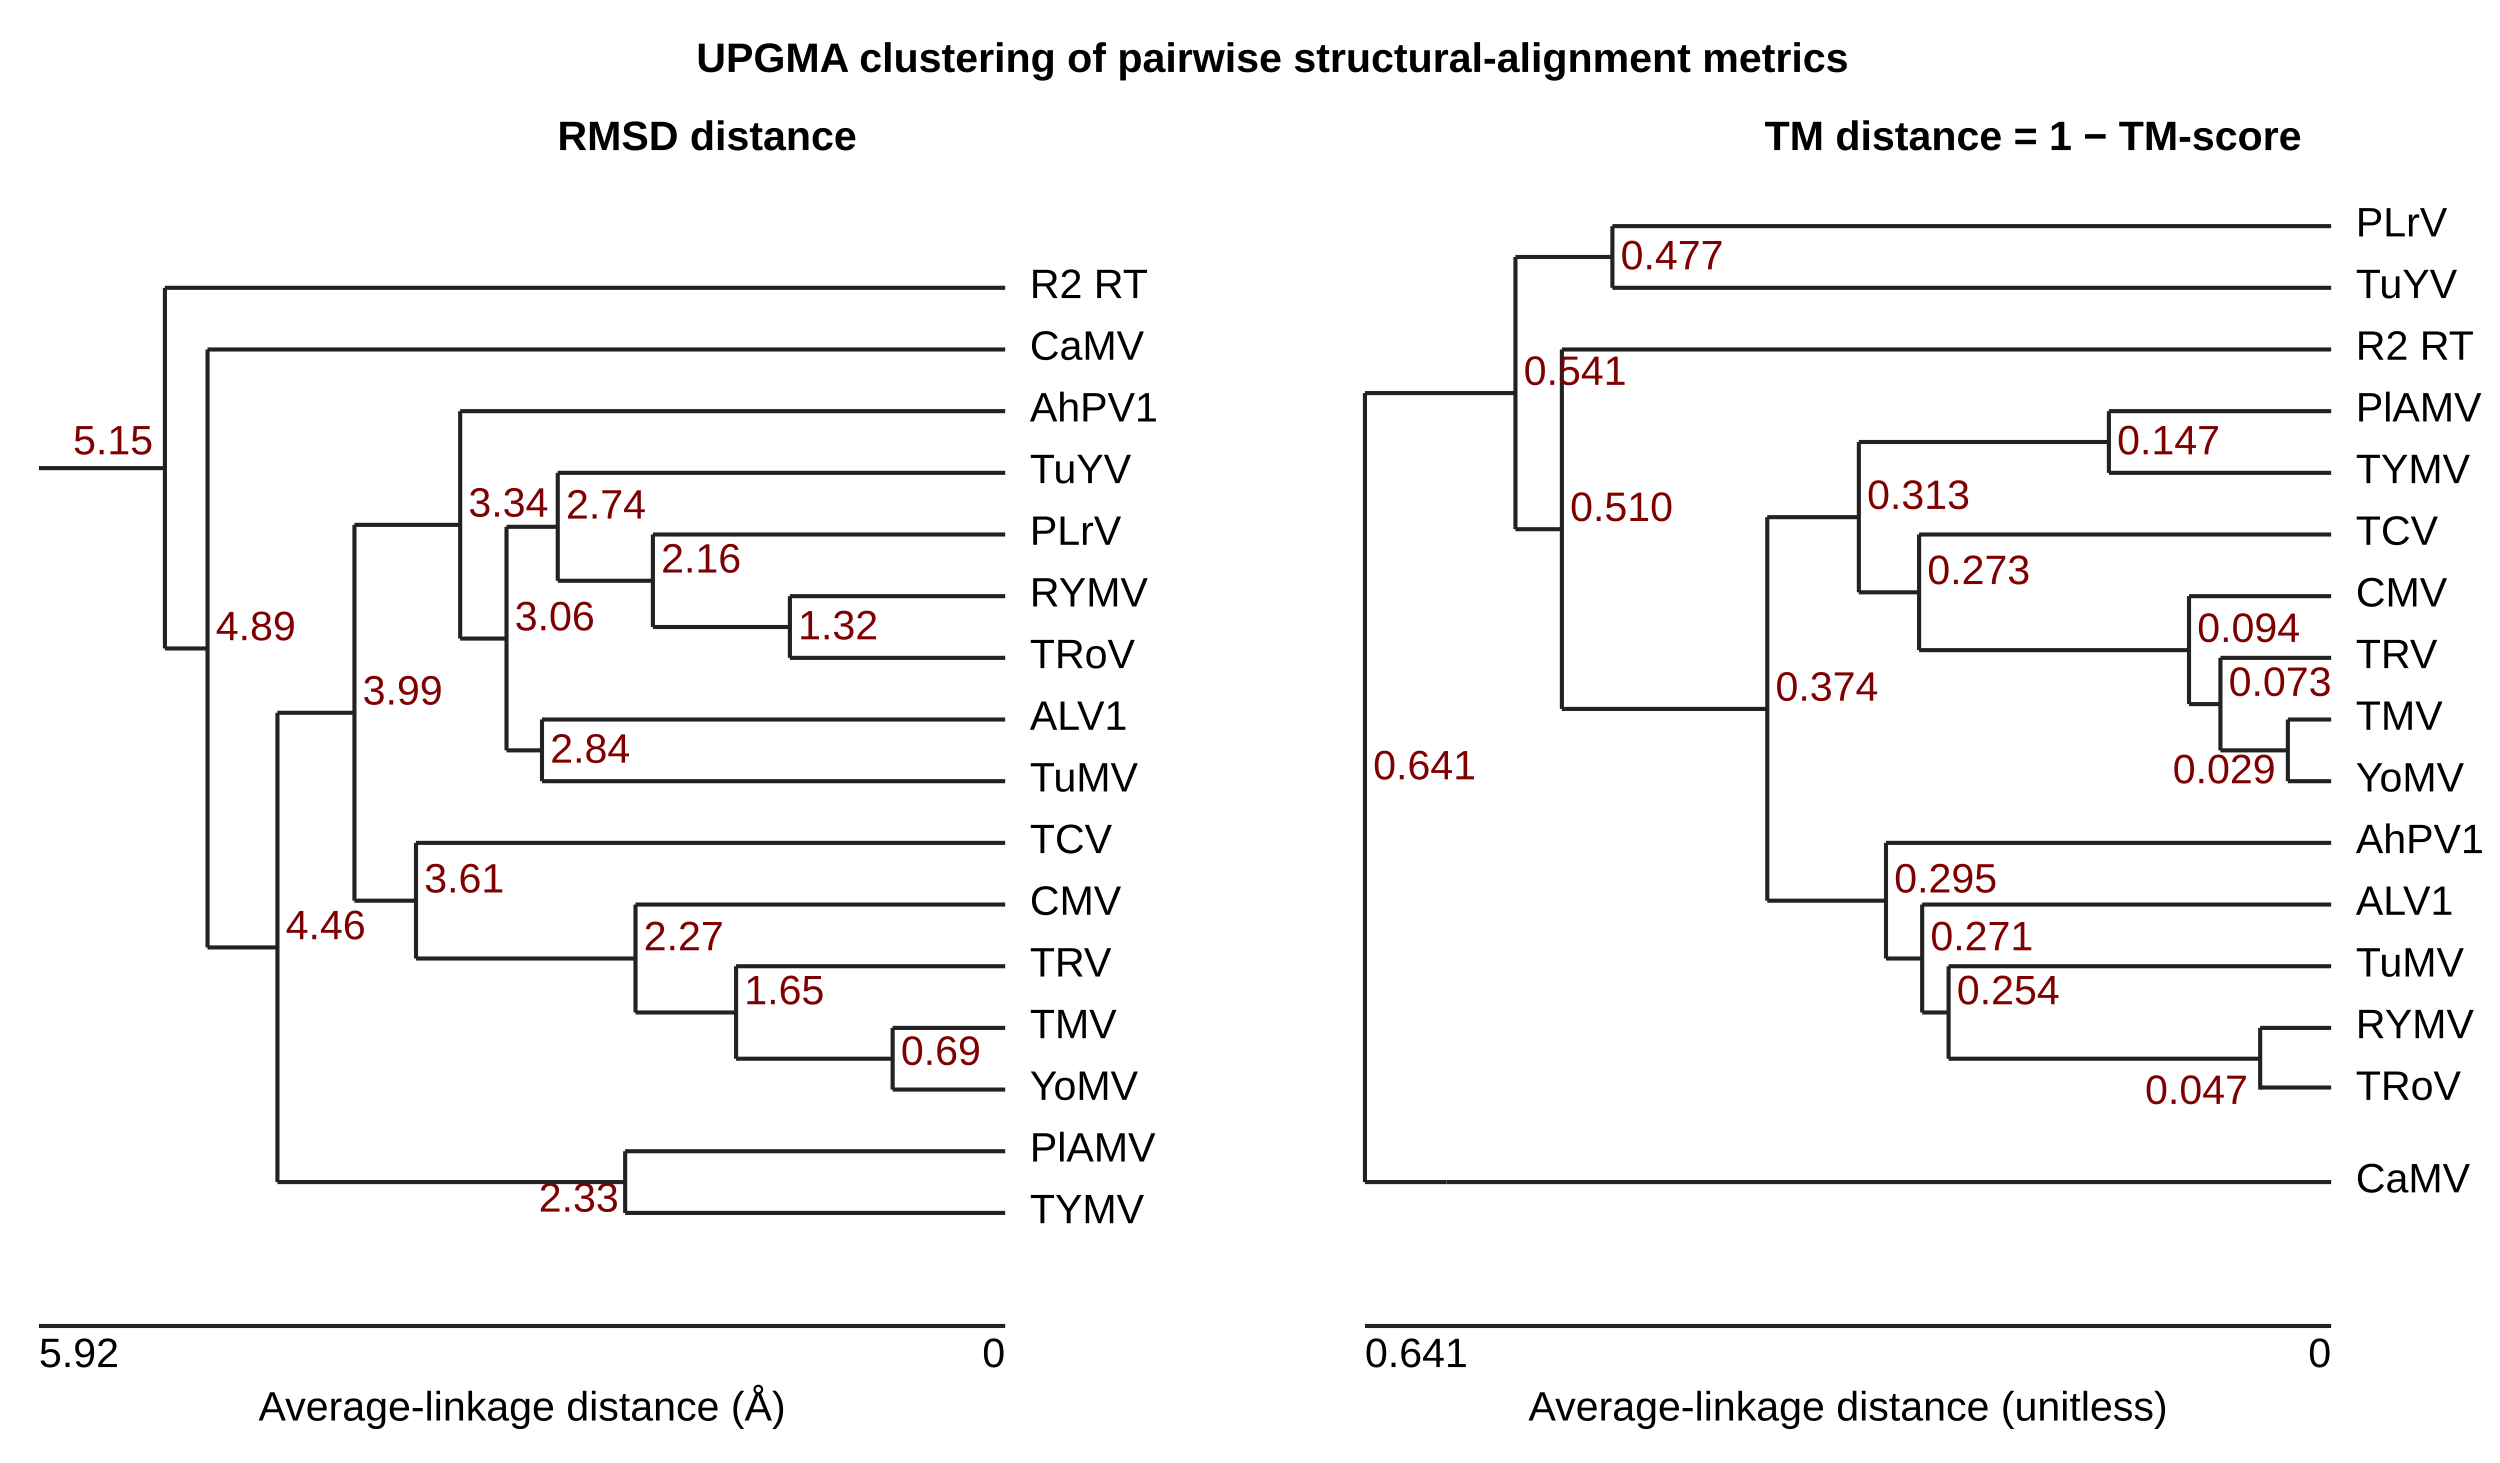
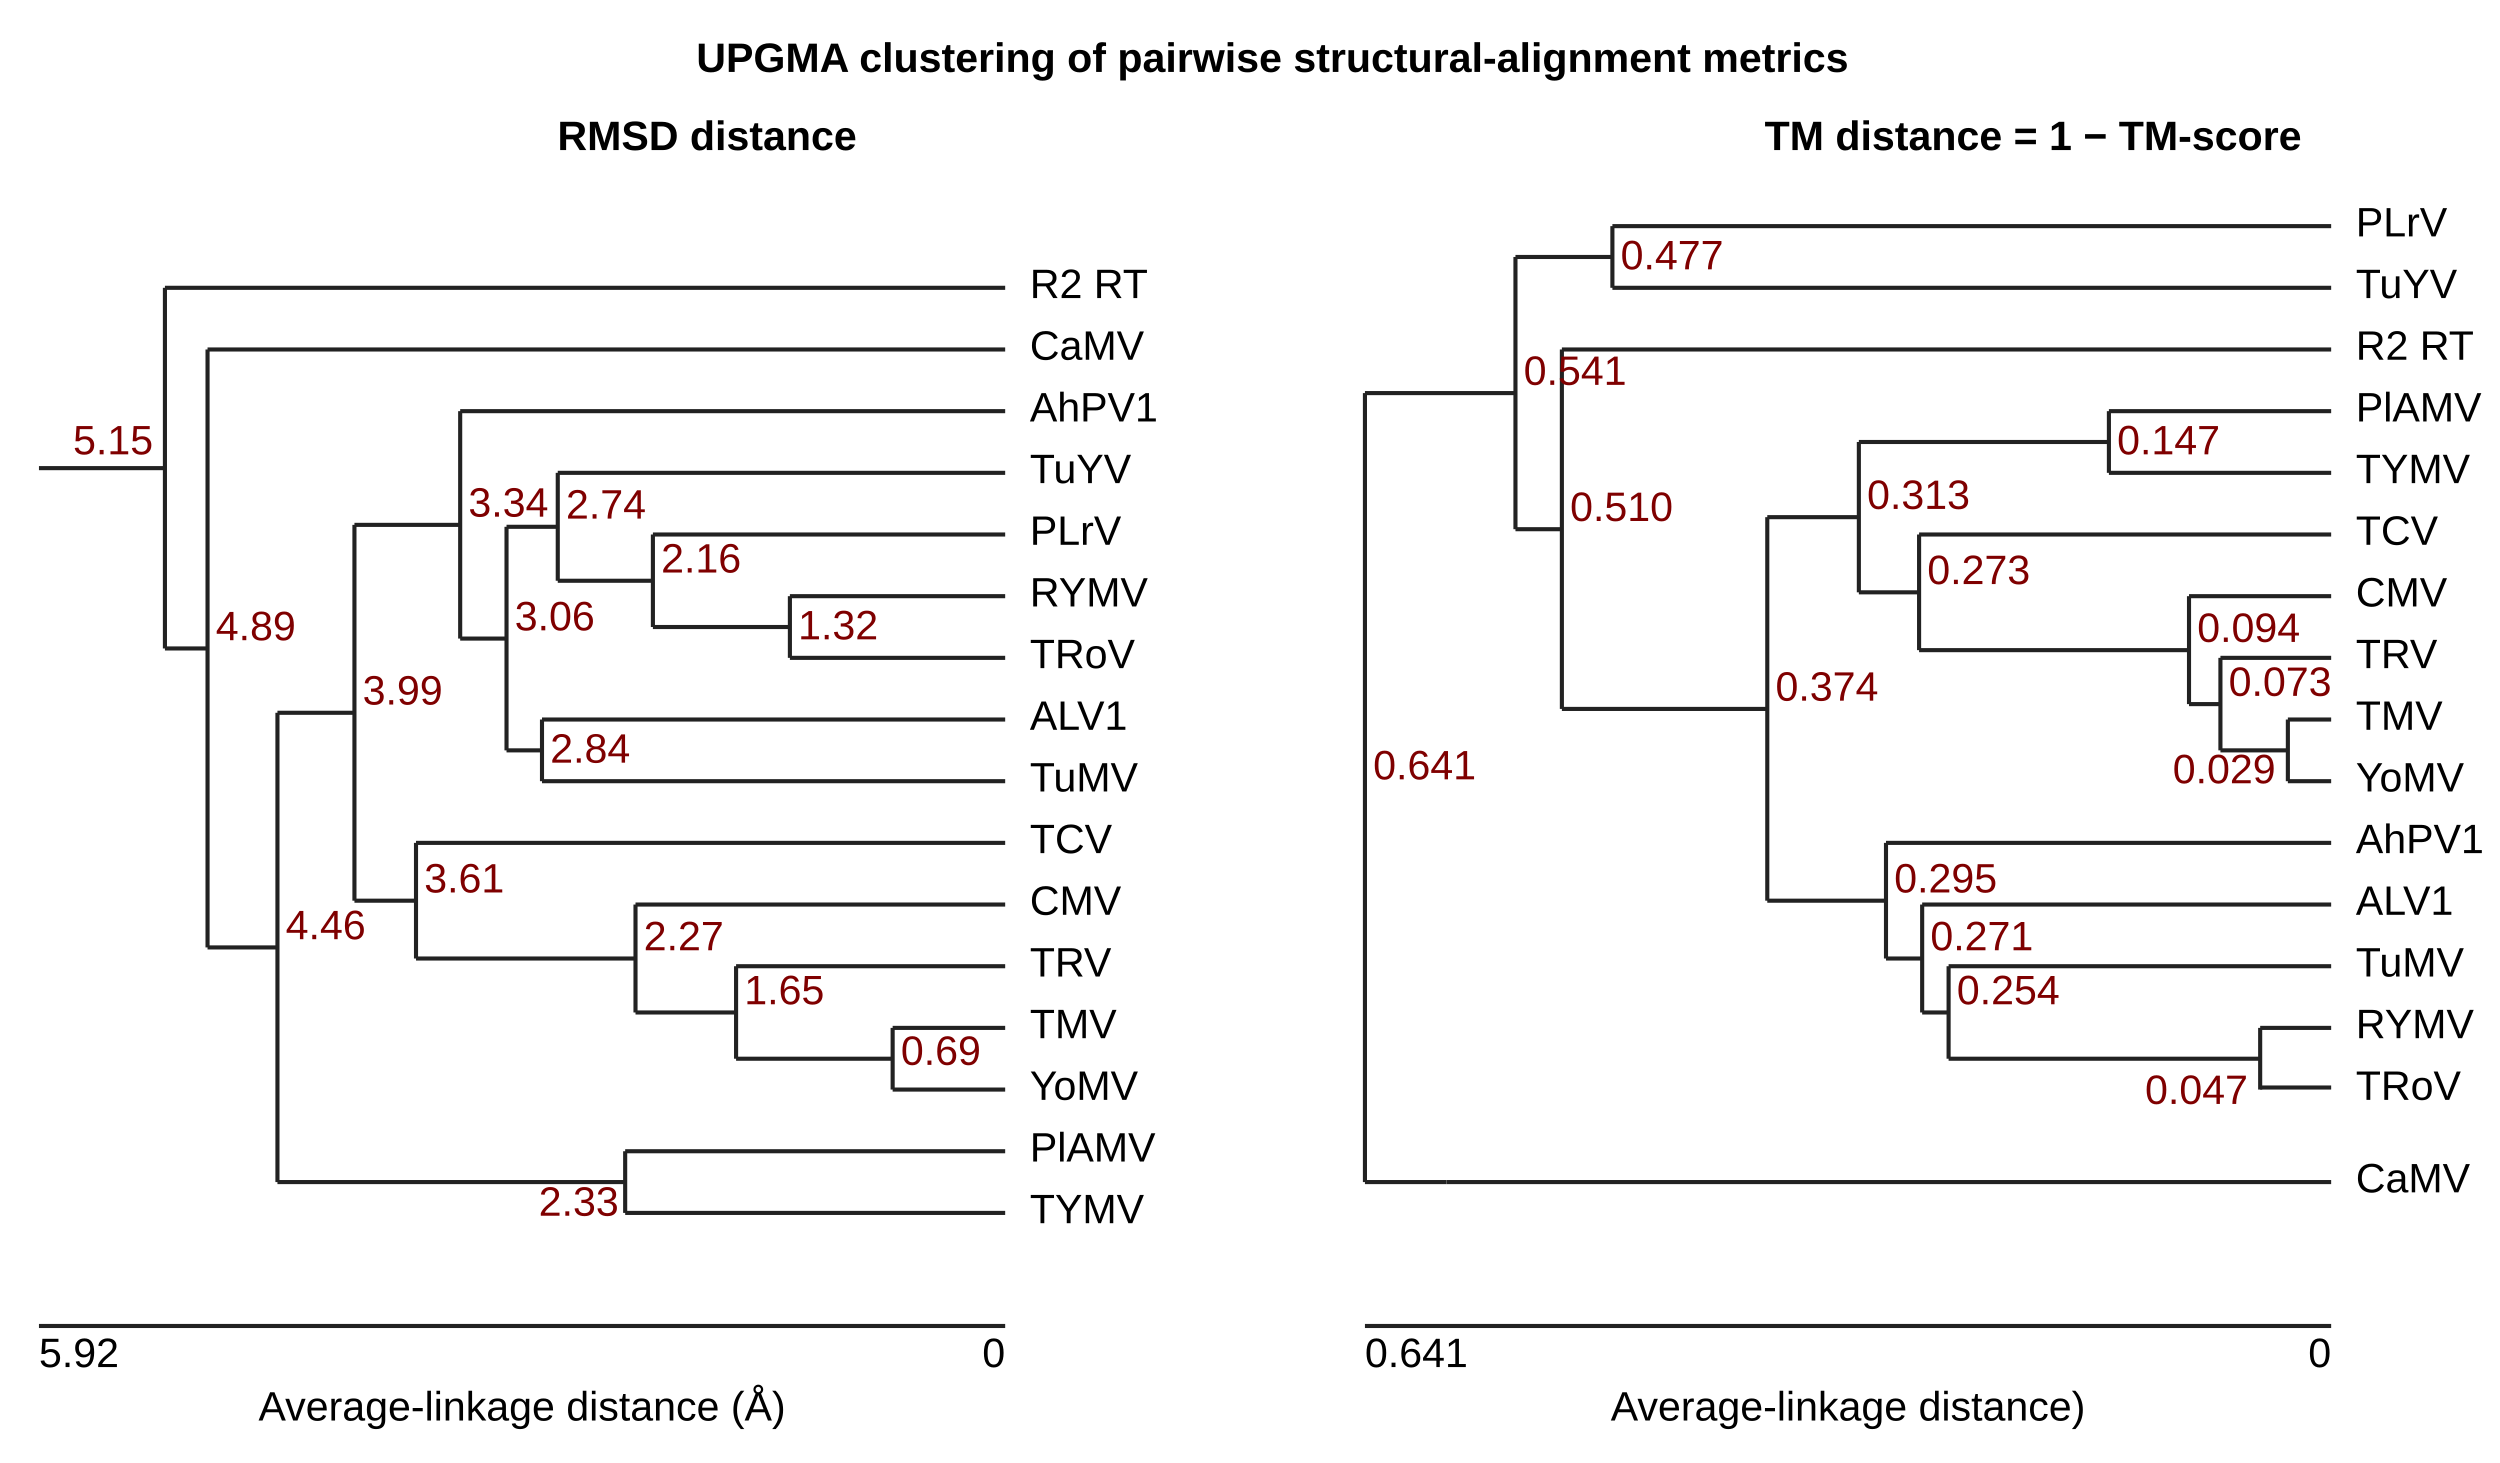
<svg xmlns="http://www.w3.org/2000/svg" width="100%" height="100%" viewBox="0 0 5067 2964" version="1.1" xml:space="preserve" style="fill-rule:evenodd;clip-rule:evenodd;">
  <text x="1411.28px" y="145.833px" style="font-family:'Arial-BoldMT', 'Arial', sans-serif;font-weight:700;font-size:83.333px;">UPGMA<tspan x="1718.37px 1741.52px " y="145.833px 145.833px "> c</tspan>lustering of pairwise structural-alignment metrics</text>
  <text x="1129.83px" y="304.167px" style="font-family:'Arial-BoldMT', 'Arial', sans-serif;font-weight:700;font-size:83.333px;">RMSD distance</text>
  <text x="2087.3px" y="604.167px" style="font-family:'ArialMT', 'Arial', sans-serif;font-size:83.333px;">R2 R<tspan x="2275.65px " y="604.167px ">T</tspan>
  </text>
  <text x="2087.3px" y="729.167px" style="font-family:'ArialMT', 'Arial', sans-serif;font-size:83.333px;">CaMV</text>
  <text x="2087.3px" y="854.167px" style="font-family:'ArialMT', 'Arial', sans-serif;font-size:83.333px;">AhPV1</text>
  <text x="2087.3px" y="979.167px" style="font-family:'ArialMT', 'Arial', sans-serif;font-size:83.333px;">T<tspan x="2135.11px 2181.45px " y="979.167px 979.167px ">uY</tspan>V</text>
  <text x="2087.3px" y="1104.17px" style="font-family:'ArialMT', 'Arial', sans-serif;font-size:83.333px;">PLrV</text>
  <text x="2087.3px" y="1229.17px" style="font-family:'ArialMT', 'Arial', sans-serif;font-size:83.333px;">R<tspan x="2145.97px 2201.55px " y="1229.17px 1229.17px ">YM</tspan>V</text>
  <text x="2087.3px" y="1354.17px" style="font-family:'ArialMT', 'Arial', sans-serif;font-size:83.333px;">TRoV</text>
  <path d="M1600.96,1208.33l0,125" style="fill:none;fill-rule:nonzero;stroke:#222;stroke-width:8.33px;" />
  <path d="M1600.96,1208.33l436.333,0" style="fill:none;fill-rule:nonzero;stroke:#222;stroke-width:8.33px;" />
  <path d="M1600.96,1333.33l436.333,0" style="fill:none;fill-rule:nonzero;stroke:#222;stroke-width:8.33px;" />
  <text x="1617.63px" y="1295.83px" style="font-family:'ArialMT', 'Arial', sans-serif;font-size:83.333px;fill:#7f0000;">1.32</text>
  <path d="M1323.3,1083.33l-0,187.5" style="fill:none;fill-rule:nonzero;stroke:#222;stroke-width:8.33px;" />
  <path d="M1323.3,1083.33l713.999,0" style="fill:none;fill-rule:nonzero;stroke:#222;stroke-width:8.33px;" />
  <path d="M1323.3,1270.83l277.666,0" style="fill:none;fill-rule:nonzero;stroke:#222;stroke-width:8.33px;" />
  <text x="1339.96px" y="1160.42px" style="font-family:'ArialMT', 'Arial', sans-serif;font-size:83.333px;fill:#7f0000;">2.16</text>
  <path d="M1130.47,958.333l-0,218.75" style="fill:none;fill-rule:nonzero;stroke:#222;stroke-width:8.33px;" />
  <path d="M1130.47,958.333l906.823,0" style="fill:none;fill-rule:nonzero;stroke:#222;stroke-width:8.33px;" />
  <path d="M1130.47,1177.08l192.824,0" style="fill:none;fill-rule:nonzero;stroke:#222;stroke-width:8.33px;" />
  <text x="1147.14px" y="1051.04px" style="font-family:'ArialMT', 'Arial', sans-serif;font-size:83.333px;fill:#7f0000;">2.74</text>
  <text x="2087.3px" y="1479.17px" style="font-family:'ArialMT', 'Arial', sans-serif;font-size:83.333px;">AL<tspan x="2183.04px 2238.62px " y="1479.17px 1479.17px ">V1</tspan>
  </text>
  <text x="2087.3px" y="1604.17px" style="font-family:'ArialMT', 'Arial', sans-serif;font-size:83.333px;">T<tspan x="2135.11px 2181.45px " y="1604.17px 1604.17px ">uM</tspan>V</text>
  <path d="M1098.52,1458.33l0,125" style="fill:none;fill-rule:nonzero;stroke:#222;stroke-width:8.33px;" />
  <path d="M1098.52,1458.33l938.777,0" style="fill:none;fill-rule:nonzero;stroke:#222;stroke-width:8.33px;" />
  <path d="M1098.52,1583.33l938.777,0" style="fill:none;fill-rule:nonzero;stroke:#222;stroke-width:8.33px;" />
  <text x="1115.18px" y="1545.83px" style="font-family:'ArialMT', 'Arial', sans-serif;font-size:83.333px;fill:#7f0000;">2.84</text>
  <path d="M1026.62,1067.71l-0,453.125" style="fill:none;fill-rule:nonzero;stroke:#222;stroke-width:8.33px;" />
  <path d="M1026.62,1067.71l103.849,0" style="fill:none;fill-rule:nonzero;stroke:#222;stroke-width:8.33px;" />
  <path d="M1026.62,1520.83l71.895,0" style="fill:none;fill-rule:nonzero;stroke:#222;stroke-width:8.33px;" />
  <text x="1043.29px" y="1277.6px" style="font-family:'ArialMT', 'Arial', sans-serif;font-size:83.333px;fill:#7f0000;">3.06</text>
  <path d="M932.69,833.333l-0,460.938" style="fill:none;fill-rule:nonzero;stroke:#222;stroke-width:8.33px;" />
  <path d="M932.69,833.333l1104.61,0" style="fill:none;fill-rule:nonzero;stroke:#222;stroke-width:8.33px;" />
  <path d="M932.69,1294.27l93.933,-0" style="fill:none;fill-rule:nonzero;stroke:#222;stroke-width:8.33px;" />
  <text x="949.356px" y="1047.13px" style="font-family:'ArialMT', 'Arial', sans-serif;font-size:83.333px;fill:#7f0000;">3.34</text>
  <text x="2087.3px" y="1729.17px" style="font-family:'ArialMT', 'Arial', sans-serif;font-size:83.333px;">TCV</text>
  <text x="2087.3px" y="1854.17px" style="font-family:'ArialMT', 'Arial', sans-serif;font-size:83.333px;">CMV</text>
  <text x="2087.3px" y="1979.17px" style="font-family:'ArialMT', 'Arial', sans-serif;font-size:83.333px;">TR<tspan x="2196.87px " y="1979.17px ">V</tspan>
  </text>
  <text x="2087.3px" y="2104.17px" style="font-family:'ArialMT', 'Arial', sans-serif;font-size:83.333px;">TMV</text>
  <text x="2087.3px" y="2229.17px" style="font-family:'ArialMT', 'Arial', sans-serif;font-size:83.333px;">Y<tspan x="2135.23px 2181.57px " y="2229.17px 2229.17px ">oM</tspan>V</text>
  <path d="M1809.21,2083.33l0,125" style="fill:none;fill-rule:nonzero;stroke:#222;stroke-width:8.33px;" />
  <path d="M1809.21,2083.33l228.083,0" style="fill:none;fill-rule:nonzero;stroke:#222;stroke-width:8.33px;" />
  <path d="M1809.21,2208.33l228.083,0" style="fill:none;fill-rule:nonzero;stroke:#222;stroke-width:8.33px;" />
  <text x="1825.88px" y="2158.33px" style="font-family:'ArialMT', 'Arial', sans-serif;font-size:83.333px;fill:#7f0000;">0.69</text>
  <path d="M1491.88,1958.33l0,187.5" style="fill:none;fill-rule:nonzero;stroke:#222;stroke-width:8.33px;" />
  <path d="M1491.88,1958.33l545.416,0" style="fill:none;fill-rule:nonzero;stroke:#222;stroke-width:8.33px;" />
  <path d="M1491.88,2145.83l317.333,0" style="fill:none;fill-rule:nonzero;stroke:#222;stroke-width:8.33px;" />
  <text x="1508.55px" y="2035.42px" style="font-family:'ArialMT', 'Arial', sans-serif;font-size:83.333px;fill:#7f0000;">1.65</text>
  <path d="M1288.04,1833.33l-0,218.75" style="fill:none;fill-rule:nonzero;stroke:#222;stroke-width:8.33px;" />
  <path d="M1288.04,1833.33l749.258,0" style="fill:none;fill-rule:nonzero;stroke:#222;stroke-width:8.33px;" />
  <path d="M1288.04,2052.08l203.842,0" style="fill:none;fill-rule:nonzero;stroke:#222;stroke-width:8.33px;" />
  <text x="1304.7px" y="1926.04px" style="font-family:'ArialMT', 'Arial', sans-serif;font-size:83.333px;fill:#7f0000;">2.27</text>
  <path d="M843.164,1708.33l0,234.375" style="fill:none;fill-rule:nonzero;stroke:#222;stroke-width:8.33px;" />
  <path d="M843.164,1708.33l1194.13,0" style="fill:none;fill-rule:nonzero;stroke:#222;stroke-width:8.33px;" />
  <path d="M843.164,1942.71l444.873,0" style="fill:none;fill-rule:nonzero;stroke:#222;stroke-width:8.33px;" />
  <text x="859.831px" y="1808.85px" style="font-family:'ArialMT', 'Arial', sans-serif;font-size:83.333px;fill:#7f0000;">3.61</text>
  <path d="M718.38,1063.8l-0,761.719" style="fill:none;fill-rule:nonzero;stroke:#222;stroke-width:8.33px;" />
  <path d="M718.38,1063.8l214.31,0" style="fill:none;fill-rule:nonzero;stroke:#222;stroke-width:8.33px;" />
  <path d="M718.38,1825.52l124.784,-0" style="fill:none;fill-rule:nonzero;stroke:#222;stroke-width:8.33px;" />
  <text x="735.046px" y="1428px" style="font-family:'ArialMT', 'Arial', sans-serif;font-size:83.333px;fill:#7f0000;">3.99</text>
  <text x="2087.3px" y="2354.17px" style="font-family:'ArialMT', 'Arial', sans-serif;font-size:83.333px;">PlAMV</text>
  <text x="2087.3px" y="2479.17px" style="font-family:'ArialMT', 'Arial', sans-serif;font-size:83.333px;">TYMV</text>
  <path d="M1267.1,2333.33l0,125" style="fill:none;fill-rule:nonzero;stroke:#222;stroke-width:8.33px;" />
  <path d="M1267.1,2333.33l770.194,0" style="fill:none;fill-rule:nonzero;stroke:#222;stroke-width:8.33px;" />
  <path d="M1267.1,2458.33l770.194,0" style="fill:none;fill-rule:nonzero;stroke:#222;stroke-width:8.33px;" />
-   <text x="1091.88px" y="2455.73px" style="font-family:'ArialMT', 'Arial', sans-serif;font-size:83.333px;fill:#7f0000;">2.33</text>
+   <text x="1091.88px" y="2464.06px" style="font-family:'ArialMT', 'Arial', sans-serif;font-size:83.333px;fill:#7f0000;">2.33</text>
  <path d="M562.33,1444.66l0,951.172" style="fill:none;fill-rule:nonzero;stroke:#222;stroke-width:8.33px;" />
  <path d="M562.33,1444.66l156.05,0" style="fill:none;fill-rule:nonzero;stroke:#222;stroke-width:8.33px;" />
  <path d="M562.33,2395.83l704.771,0" style="fill:none;fill-rule:nonzero;stroke:#222;stroke-width:8.33px;" />
  <text x="578.997px" y="1903.58px" style="font-family:'ArialMT', 'Arial', sans-serif;font-size:83.333px;fill:#7f0000;">4.46</text>
  <path d="M420.644,708.333l-0,1211.91" style="fill:none;fill-rule:nonzero;stroke:#222;stroke-width:8.33px;" />
  <path d="M420.644,708.333l1616.65,0" style="fill:none;fill-rule:nonzero;stroke:#222;stroke-width:8.33px;" />
  <path d="M420.644,1920.25l141.686,0" style="fill:none;fill-rule:nonzero;stroke:#222;stroke-width:8.33px;" />
  <text x="437.311px" y="1297.62px" style="font-family:'ArialMT', 'Arial', sans-serif;font-size:83.333px;fill:#7f0000;">4.89</text>
  <path d="M334.275,583.333l-0,730.957" style="fill:none;fill-rule:nonzero;stroke:#222;stroke-width:8.33px;" />
  <path d="M334.275,583.333l1703.02,0" style="fill:none;fill-rule:nonzero;stroke:#222;stroke-width:8.33px;" />
  <path d="M334.275,1314.29l86.369,0" style="fill:none;fill-rule:nonzero;stroke:#222;stroke-width:8.33px;" />
  <text x="148.09px" y="920.833px" style="font-family:'ArialMT', 'Arial', sans-serif;font-size:83.333px;fill:#7f0000;">5.15</text>
  <path d="M78.962,948.812l255.313,-0" style="fill:none;fill-rule:nonzero;stroke:#222;stroke-width:8.33px;" />
  <path d="M78.962,2687.5l1958.33,-0" style="fill:none;fill-rule:nonzero;stroke:#222;stroke-width:8.33px;" />
  <text x="78.962px" y="2770.83px" style="font-family:'ArialMT', 'Arial', sans-serif;font-size:83.333px;">5.92</text>
  <text x="1990.95px" y="2770.83px" style="font-family:'ArialMT', 'Arial', sans-serif;font-size:83.333px;">0</text>
  <text x="523.888px" y="2879.17px" style="font-family:'ArialMT', 'Arial', sans-serif;font-size:83.333px;">A<tspan x="577.965px 619.632px " y="2879.17px 2879.17px ">ve</tspan>rage-linkage distance (Å)</text>
  <text x="3576.48px" y="304.167px" style="font-family:'Arial-BoldMT', 'Arial', sans-serif;font-weight:700;font-size:83.333px;">TM distance = 1 − TM-score</text>
  <text x="4774.8px" y="479.167px" style="font-family:'ArialMT', 'Arial', sans-serif;font-size:83.333px;">PLrV</text>
  <text x="4774.8px" y="604.167px" style="font-family:'ArialMT', 'Arial', sans-serif;font-size:83.333px;">T<tspan x="4822.61px 4868.95px " y="604.167px 604.167px ">uY</tspan>V</text>
  <path d="M3268.01,458.333l-0,125" style="fill:none;fill-rule:nonzero;stroke:#222;stroke-width:8.33px;" />
  <path d="M3268.01,458.333l1456.79,0" style="fill:none;fill-rule:nonzero;stroke:#222;stroke-width:8.33px;" />
  <path d="M3268.01,583.333l1456.79,0" style="fill:none;fill-rule:nonzero;stroke:#222;stroke-width:8.33px;" />
  <text x="3284.68px" y="545.833px" style="font-family:'ArialMT', 'Arial', sans-serif;font-size:83.333px;fill:#7f0000;">0.477</text>
  <text x="4774.8px" y="729.167px" style="font-family:'ArialMT', 'Arial', sans-serif;font-size:83.333px;">R2 R<tspan x="4963.15px " y="729.167px ">T</tspan>
  </text>
  <text x="4774.8px" y="854.167px" style="font-family:'ArialMT', 'Arial', sans-serif;font-size:83.333px;">PlAMV</text>
  <text x="4774.8px" y="979.167px" style="font-family:'ArialMT', 'Arial', sans-serif;font-size:83.333px;">TYMV</text>
  <path d="M4274.33,833.333l-0,125" style="fill:none;fill-rule:nonzero;stroke:#222;stroke-width:8.33px;" />
  <path d="M4274.33,833.333l450.463,0" style="fill:none;fill-rule:nonzero;stroke:#222;stroke-width:8.33px;" />
  <path d="M4274.33,958.333l450.463,0" style="fill:none;fill-rule:nonzero;stroke:#222;stroke-width:8.33px;" />
  <text x="4291px" y="920.833px" style="font-family:'ArialMT', 'Arial', sans-serif;font-size:83.333px;fill:#7f0000;">0.147</text>
  <text x="4774.8px" y="1104.17px" style="font-family:'ArialMT', 'Arial', sans-serif;font-size:83.333px;">TCV</text>
  <text x="4774.8px" y="1229.17px" style="font-family:'ArialMT', 'Arial', sans-serif;font-size:83.333px;">CMV</text>
  <text x="4774.8px" y="1354.17px" style="font-family:'ArialMT', 'Arial', sans-serif;font-size:83.333px;">TR<tspan x="4884.37px " y="1354.17px ">V</tspan>
  </text>
  <text x="4774.8px" y="1479.17px" style="font-family:'ArialMT', 'Arial', sans-serif;font-size:83.333px;">TMV</text>
  <text x="4774.8px" y="1604.17px" style="font-family:'ArialMT', 'Arial', sans-serif;font-size:83.333px;">Y<tspan x="4822.73px 4869.07px " y="1604.17px 1604.17px ">oM</tspan>V</text>
  <path d="M4637.04,1458.33l-0,125" style="fill:none;fill-rule:nonzero;stroke:#222;stroke-width:8.33px;" />
  <path d="M4637.04,1458.33l87.757,0" style="fill:none;fill-rule:nonzero;stroke:#222;stroke-width:8.33px;" />
  <path d="M4637.04,1583.33l87.757,0" style="fill:none;fill-rule:nonzero;stroke:#222;stroke-width:8.33px;" />
  <text x="4403.7px" y="1587.5px" style="font-family:'ArialMT', 'Arial', sans-serif;font-size:83.333px;fill:#7f0000;">0.029</text>
  <path d="M4500.36,1333.33l0,187.5" style="fill:none;fill-rule:nonzero;stroke:#222;stroke-width:8.33px;" />
  <path d="M4500.36,1333.33l224.437,0" style="fill:none;fill-rule:nonzero;stroke:#222;stroke-width:8.33px;" />
  <path d="M4500.36,1520.83l136.68,0" style="fill:none;fill-rule:nonzero;stroke:#222;stroke-width:8.33px;" />
  <text x="4517.03px" y="1410.42px" style="font-family:'ArialMT', 'Arial', sans-serif;font-size:83.333px;fill:#7f0000;">0.073</text>
  <path d="M4436.69,1208.33l-0,218.75" style="fill:none;fill-rule:nonzero;stroke:#222;stroke-width:8.33px;" />
  <path d="M4436.69,1208.33l288.102,0" style="fill:none;fill-rule:nonzero;stroke:#222;stroke-width:8.33px;" />
  <path d="M4436.69,1427.08l63.665,0" style="fill:none;fill-rule:nonzero;stroke:#222;stroke-width:8.33px;" />
  <text x="4453.36px" y="1301.04px" style="font-family:'ArialMT', 'Arial', sans-serif;font-size:83.333px;fill:#7f0000;">0.094</text>
  <path d="M3889.6,1083.33l-0,234.375" style="fill:none;fill-rule:nonzero;stroke:#222;stroke-width:8.33px;" />
  <path d="M3889.6,1083.33l835.193,0" style="fill:none;fill-rule:nonzero;stroke:#222;stroke-width:8.33px;" />
  <path d="M3889.6,1317.71l547.091,0" style="fill:none;fill-rule:nonzero;stroke:#222;stroke-width:8.33px;" />
  <text x="3906.27px" y="1183.85px" style="font-family:'ArialMT', 'Arial', sans-serif;font-size:83.333px;fill:#7f0000;">0.273</text>
  <path d="M3767.53,895.833l0,304.688" style="fill:none;fill-rule:nonzero;stroke:#222;stroke-width:8.33px;" />
  <path d="M3767.53,895.833l506.805,0" style="fill:none;fill-rule:nonzero;stroke:#222;stroke-width:8.33px;" />
  <path d="M3767.53,1200.52l122.075,-0" style="fill:none;fill-rule:nonzero;stroke:#222;stroke-width:8.33px;" />
  <text x="3784.19px" y="1031.51px" style="font-family:'ArialMT', 'Arial', sans-serif;font-size:83.333px;fill:#7f0000;">0.313</text>
  <text x="4774.8px" y="1729.17px" style="font-family:'ArialMT', 'Arial', sans-serif;font-size:83.333px;">AhPV1</text>
  <text x="4774.8px" y="1854.17px" style="font-family:'ArialMT', 'Arial', sans-serif;font-size:83.333px;">AL<tspan x="4870.54px 4926.12px " y="1854.17px 1854.17px ">V1</tspan>
  </text>
  <text x="4774.8px" y="1979.17px" style="font-family:'ArialMT', 'Arial', sans-serif;font-size:83.333px;">T<tspan x="4822.61px 4868.95px " y="1979.17px 1979.17px ">uM</tspan>V</text>
  <text x="4774.8px" y="2104.17px" style="font-family:'ArialMT', 'Arial', sans-serif;font-size:83.333px;">R<tspan x="4833.47px 4889.05px " y="2104.17px 2104.17px ">YM</tspan>V</text>
  <text x="4774.8px" y="2229.17px" style="font-family:'ArialMT', 'Arial', sans-serif;font-size:83.333px;">TRoV</text>
  <path d="M4580.92,2083.33l0,125" style="fill:none;fill-rule:nonzero;stroke:#222;stroke-width:8.33px;" />
  <path d="M4580.92,2083.33l143.878,0" style="fill:none;fill-rule:nonzero;stroke:#222;stroke-width:8.33px;" />
  <path d="M4580.92,2204.17l143.878,-0" style="fill:none;fill-rule:nonzero;stroke:#222;stroke-width:8.33px;" />
  <text x="4347.58px" y="2237.5px" style="font-family:'ArialMT', 'Arial', sans-serif;font-size:83.333px;fill:#7f0000;">0.047</text>
  <path d="M3949.42,1958.33l0,187.5" style="fill:none;fill-rule:nonzero;stroke:#222;stroke-width:8.33px;" />
  <path d="M3949.42,1958.33l775.374,0" style="fill:none;fill-rule:nonzero;stroke:#222;stroke-width:8.33px;" />
  <path d="M3949.42,2145.83l631.496,0" style="fill:none;fill-rule:nonzero;stroke:#222;stroke-width:8.33px;" />
  <text x="3966.09px" y="2035.42px" style="font-family:'ArialMT', 'Arial', sans-serif;font-size:83.333px;fill:#7f0000;">0.254</text>
  <path d="M3895.84,1833.33l-0,218.75" style="fill:none;fill-rule:nonzero;stroke:#222;stroke-width:8.33px;" />
  <path d="M3895.84,1833.33l828.952,0" style="fill:none;fill-rule:nonzero;stroke:#222;stroke-width:8.33px;" />
  <path d="M3895.84,2052.08l53.578,0" style="fill:none;fill-rule:nonzero;stroke:#222;stroke-width:8.33px;" />
  <text x="3912.51px" y="1926.04px" style="font-family:'ArialMT', 'Arial', sans-serif;font-size:83.333px;fill:#7f0000;">0.271</text>
  <path d="M3822.54,1708.33l0,234.375" style="fill:none;fill-rule:nonzero;stroke:#222;stroke-width:8.33px;" />
  <path d="M3822.54,1708.33l902.257,0" style="fill:none;fill-rule:nonzero;stroke:#222;stroke-width:8.33px;" />
  <path d="M3822.54,1942.71l73.305,0" style="fill:none;fill-rule:nonzero;stroke:#222;stroke-width:8.33px;" />
  <text x="3839.2px" y="1808.85px" style="font-family:'ArialMT', 'Arial', sans-serif;font-size:83.333px;fill:#7f0000;">0.295</text>
  <path d="M3581.92,1048.18l0,777.344" style="fill:none;fill-rule:nonzero;stroke:#222;stroke-width:8.33px;" />
  <path d="M3581.92,1048.18l185.607,0" style="fill:none;fill-rule:nonzero;stroke:#222;stroke-width:8.33px;" />
  <path d="M3581.92,1825.52l240.618,-0" style="fill:none;fill-rule:nonzero;stroke:#222;stroke-width:8.33px;" />
  <text x="3598.59px" y="1420.18px" style="font-family:'ArialMT', 'Arial', sans-serif;font-size:83.333px;fill:#7f0000;">0.374</text>
  <path d="M3165.62,708.333l-0,728.516" style="fill:none;fill-rule:nonzero;stroke:#222;stroke-width:8.33px;" />
  <path d="M3165.62,708.333l1559.18,0" style="fill:none;fill-rule:nonzero;stroke:#222;stroke-width:8.33px;" />
  <path d="M3165.62,1436.85l416.301,-0" style="fill:none;fill-rule:nonzero;stroke:#222;stroke-width:8.33px;" />
  <text x="3182.28px" y="1055.92px" style="font-family:'ArialMT', 'Arial', sans-serif;font-size:83.333px;fill:#7f0000;">0.510</text>
  <path d="M3071.54,520.833l-0,551.758" style="fill:none;fill-rule:nonzero;stroke:#222;stroke-width:8.33px;" />
  <path d="M3071.54,520.833l196.473,0" style="fill:none;fill-rule:nonzero;stroke:#222;stroke-width:8.33px;" />
  <path d="M3071.54,1072.59l94.082,0" style="fill:none;fill-rule:nonzero;stroke:#222;stroke-width:8.33px;" />
  <text x="3088.2px" y="780.046px" style="font-family:'ArialMT', 'Arial', sans-serif;font-size:83.333px;fill:#7f0000;">0.541</text>
  <text x="4774.8px" y="2416.67px" style="font-family:'ArialMT', 'Arial', sans-serif;font-size:83.333px;">CaMV</text>
  <path d="M2931.8,2395.83l1792.99,0" style="fill:none;fill-rule:nonzero;stroke:#222;stroke-width:8.33px;" />
  <path d="M2766.46,796.712l-0,1599.12" style="fill:none;fill-rule:nonzero;stroke:#222;stroke-width:8.33px;" />
  <path d="M2766.46,796.712l305.075,0" style="fill:none;fill-rule:nonzero;stroke:#222;stroke-width:8.33px;" />
  <path d="M2766.46,2395.83l165.343,0" style="fill:none;fill-rule:nonzero;stroke:#222;stroke-width:8.33px;" />
  <text x="2783.13px" y="1579.61px" style="font-family:'ArialMT', 'Arial', sans-serif;font-size:83.333px;fill:#7f0000;">0.641</text>
  <path d="M2766.46,2687.5l1958.33,-0" style="fill:none;fill-rule:nonzero;stroke:#222;stroke-width:8.33px;" />
  <text x="2766.46px" y="2770.83px" style="font-family:'ArialMT', 'Arial', sans-serif;font-size:83.333px;">0.641</text>
  <text x="4678.45px" y="2770.83px" style="font-family:'ArialMT', 'Arial', sans-serif;font-size:83.333px;">0</text>
-   <text x="3097.9px" y="2879.17px" style="font-family:'ArialMT', 'Arial', sans-serif;font-size:83.333px;">A<tspan x="3151.98px 3193.65px " y="2879.17px 2879.17px ">ve</tspan>rage-linkage distance (unitless)</text>
+   <text x="3264.63px" y="2879.17px" style="font-family:'ArialMT', 'Arial', sans-serif;font-size:83.333px;">A<tspan x="3318.71px 3360.38px " y="2879.17px 2879.17px ">ve</tspan>rage-linkage distance)</text>
</svg>
